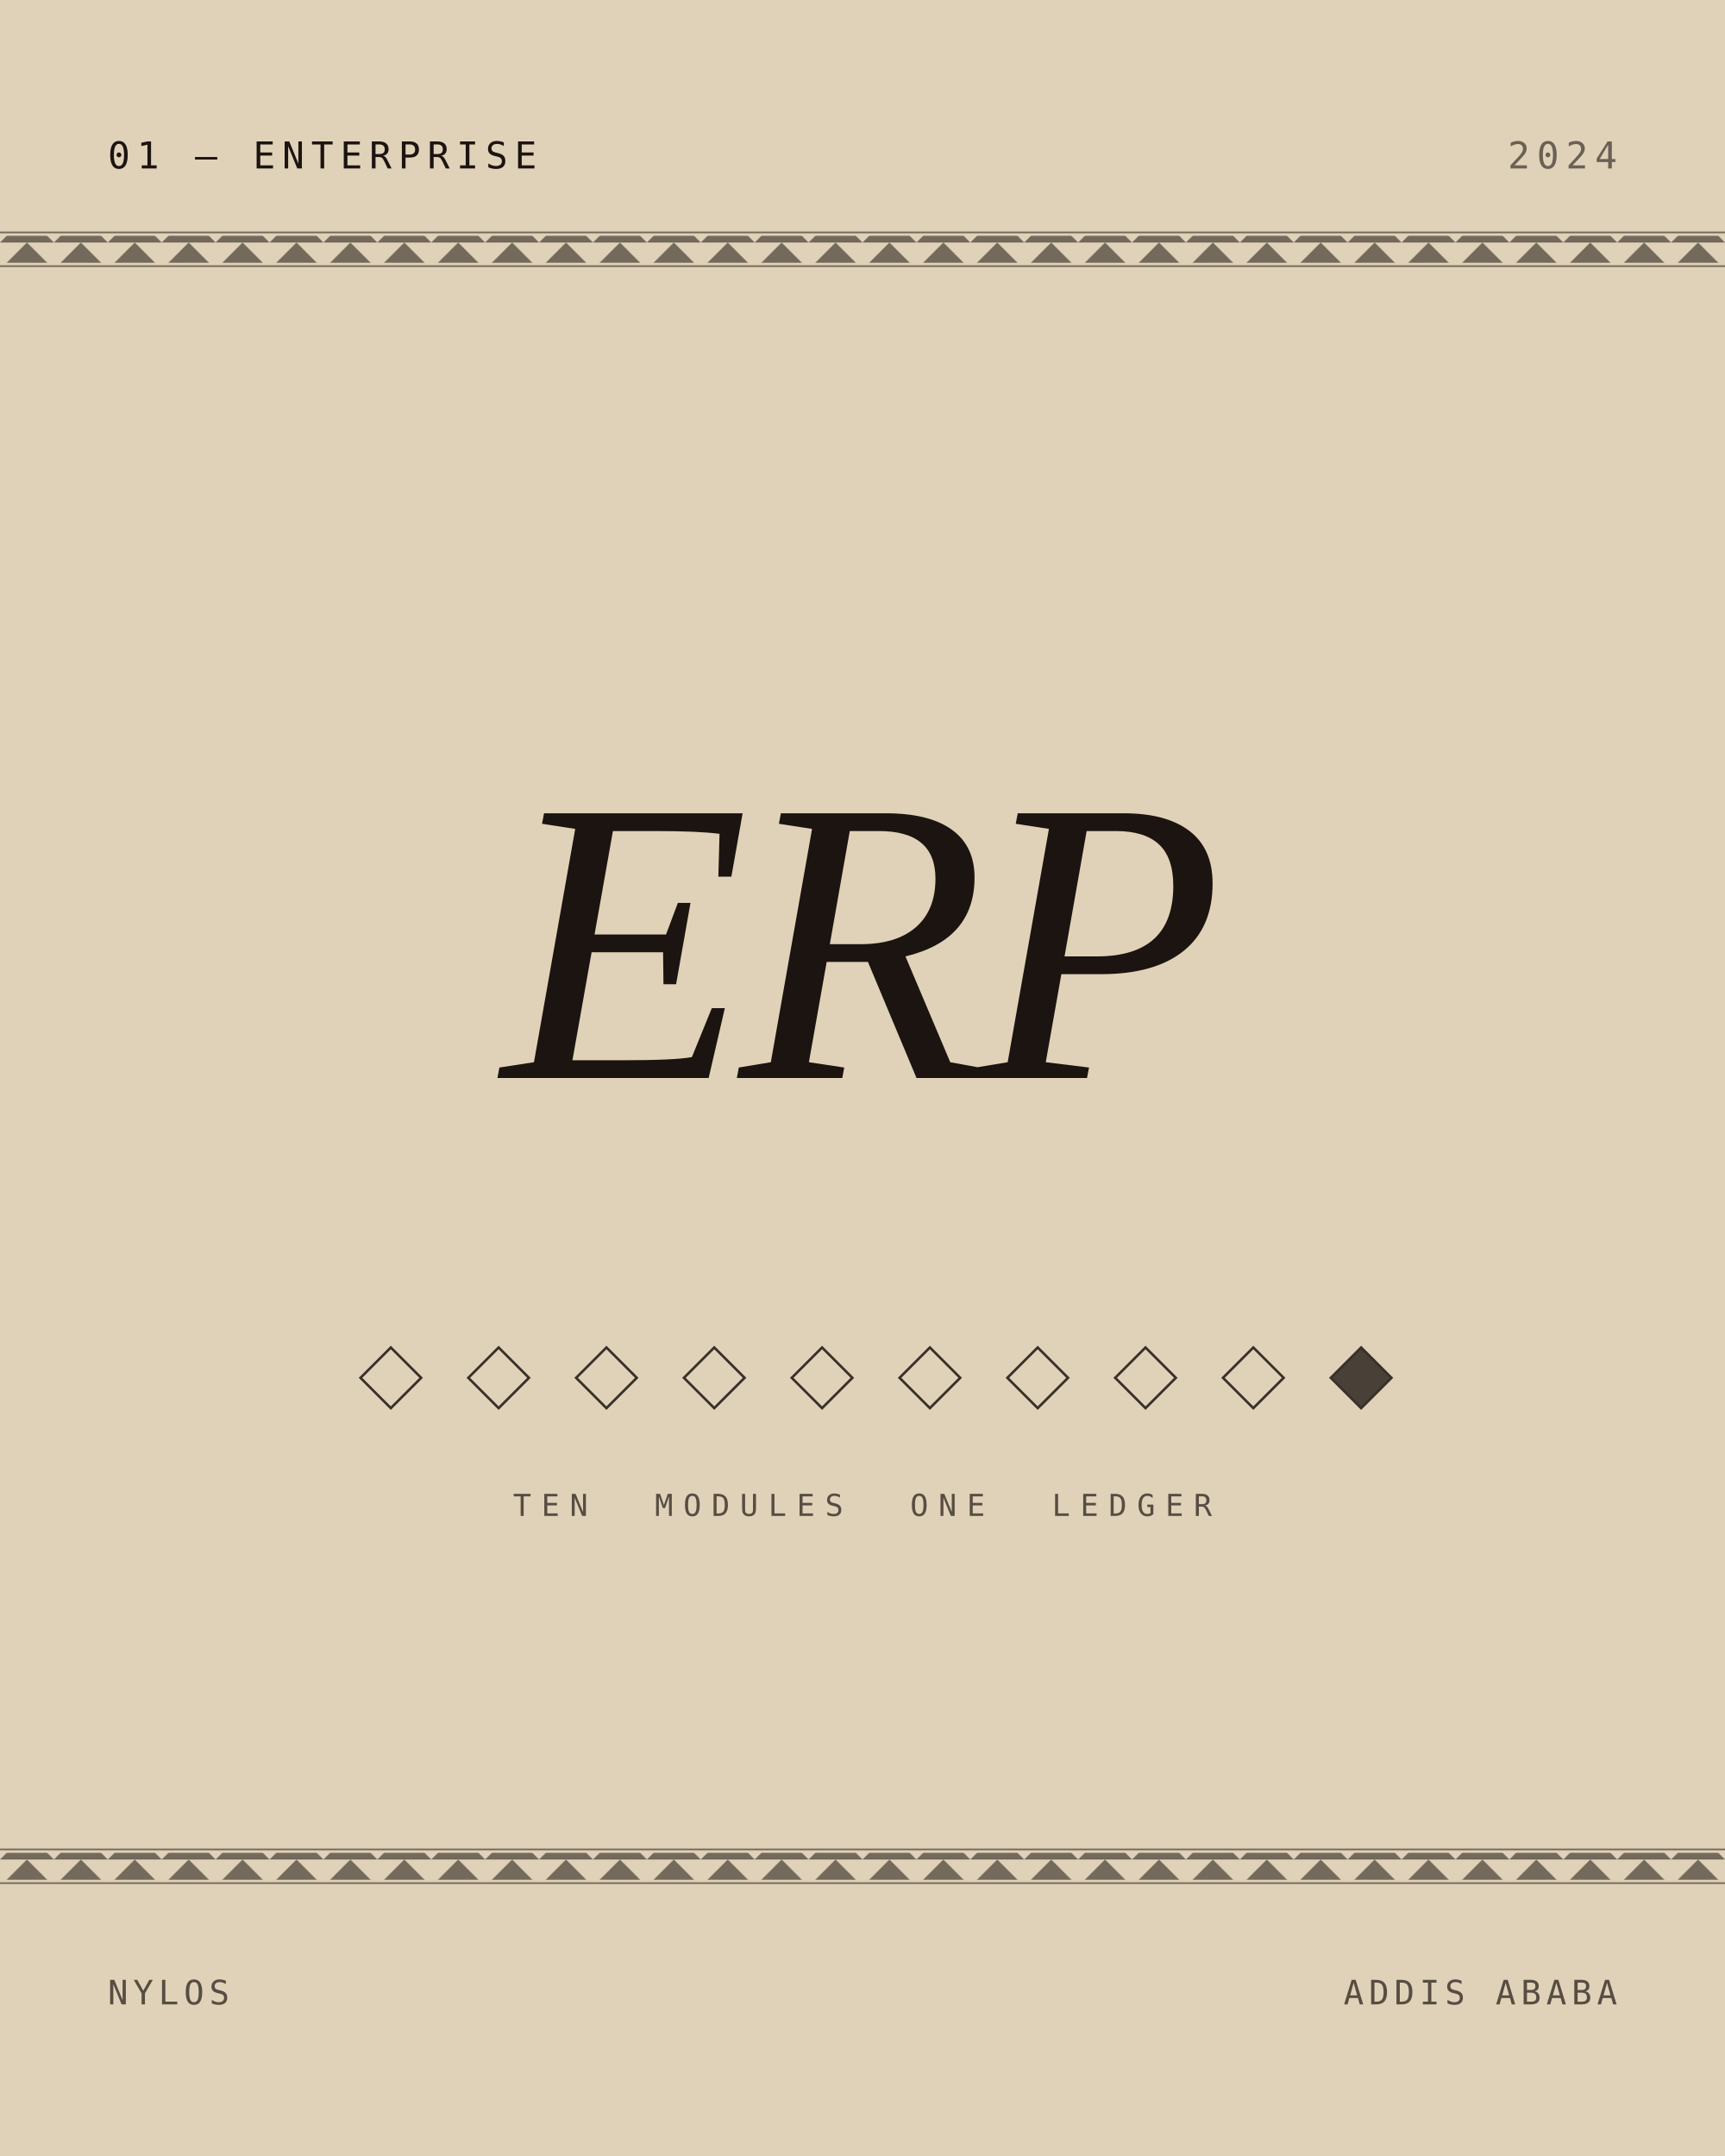
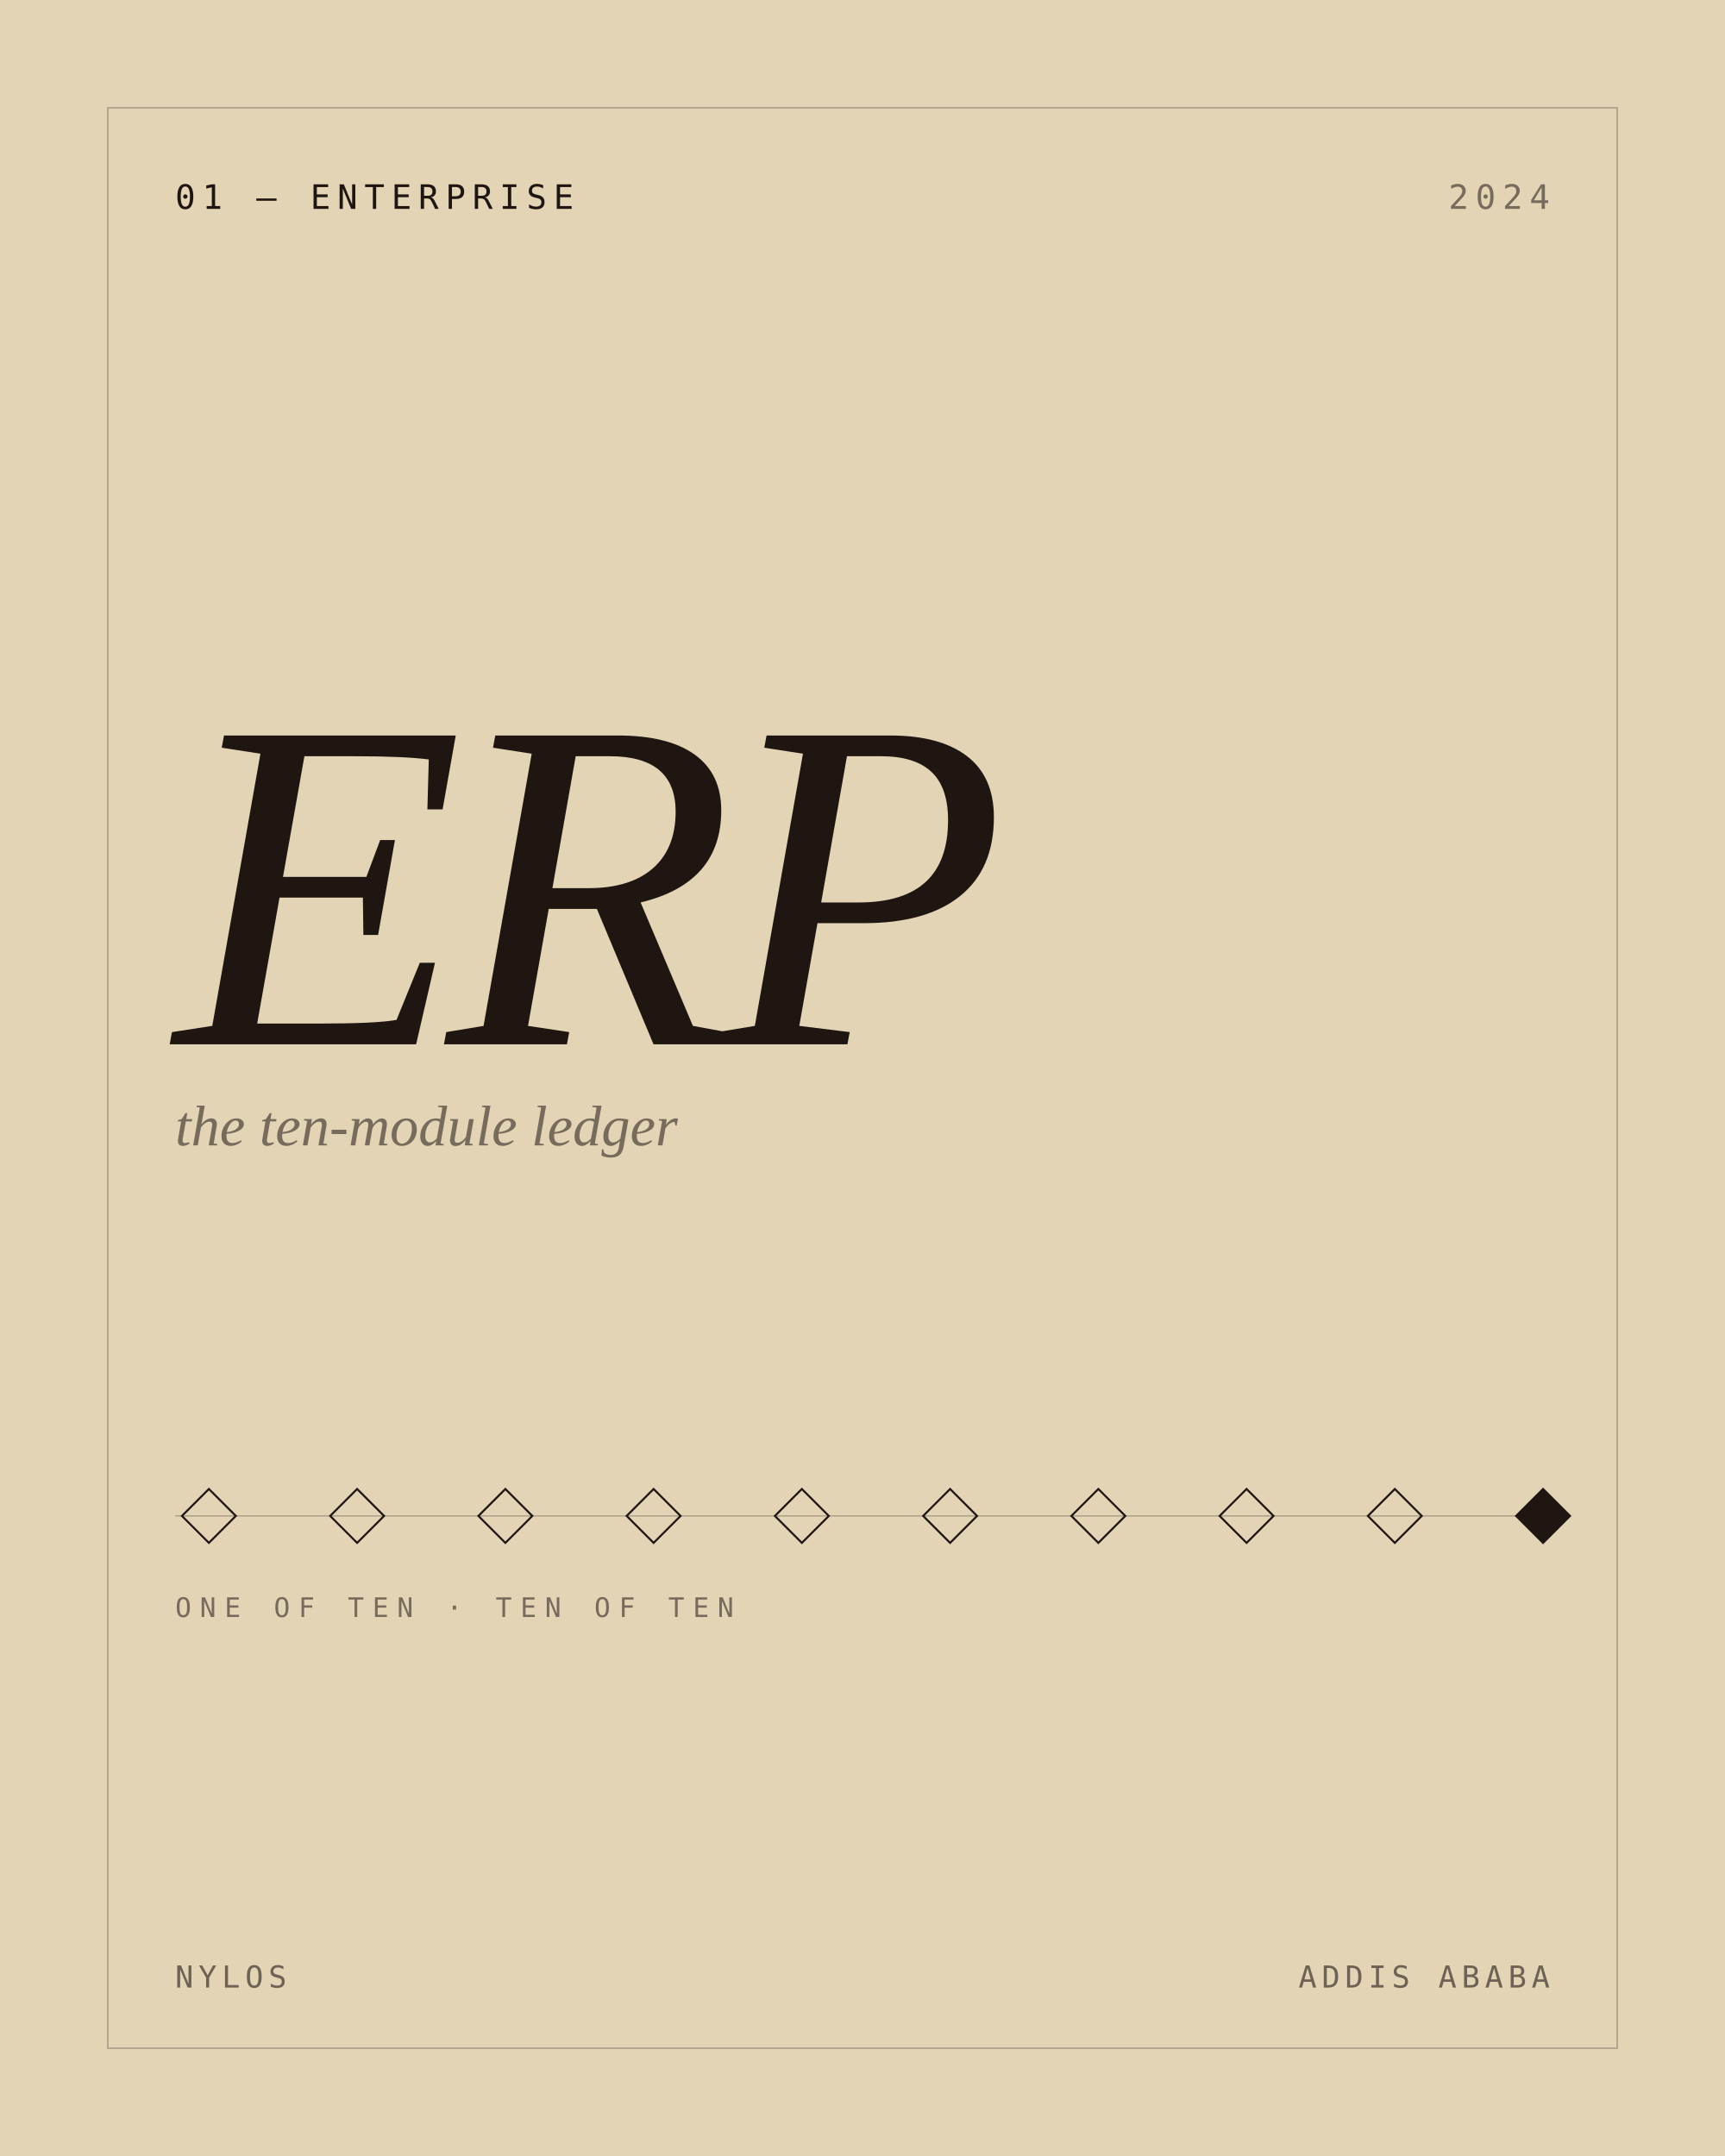
<svg xmlns="http://www.w3.org/2000/svg" viewBox="0 0 1024 1280" preserveAspectRatio="xMidYMid slice" role="img" aria-label="NYLOS ERP cover">
-   <defs>
-     <pattern id="erp-tibeb" x="0" y="0" width="32" height="16" patternUnits="userSpaceOnUse">
-       <polygon points="0,16 16,0 32,16" fill="#1c1410" opacity="0.55" />
-     </pattern>
-   </defs>
-   <rect width="1024" height="1280" fill="#e0d2b8" />
-   <line x1="0" y1="138" x2="1024" y2="138" stroke="#1c1410" stroke-width="1" opacity="0.55" />
-   <rect x="0" y="140" width="1024" height="16" fill="url(#erp-tibeb)" />
-   <line x1="0" y1="158" x2="1024" y2="158" stroke="#1c1410" stroke-width="1" opacity="0.55" />
-   <g fill="#1c1410" font-family="ui-monospace, SFMono-Regular, Menlo, Consolas, monospace">
-     <text x="64" y="100" font-size="22" letter-spacing="4">01 — ENTERPRISE</text>
-     <text x="960" y="100" text-anchor="end" font-size="22" letter-spacing="4" opacity="0.6">2024</text>
+   <rect width="1024" height="1280" fill="#e3d4b6" />
+   <rect x="64" y="64" width="896" height="1152" fill="none" stroke="#1f1612" stroke-width="1" opacity="0.25" />
+   <g fill="#1f1612" font-family="ui-monospace, SFMono-Regular, Menlo, Consolas, monospace">
+     <text x="104" y="124" font-size="20" letter-spacing="4">01 — ENTERPRISE</text>
+     <text x="920" y="124" text-anchor="end" font-size="20" letter-spacing="4" opacity="0.55">2024</text>
  </g>
-   <text x="512" y="640" text-anchor="middle" fill="#1c1410" font-family="Georgia, Cambria, 'Times New Roman', serif" font-style="italic" font-size="240" letter-spacing="-6">ERP</text>
-   <g stroke="#1c1410" stroke-width="1.5" fill="none" opacity="0.85">
-     <g transform="translate(232 800)">
-       <polygon points="0,0 18,18 0,36 -18,18" />
-       <polygon points="64,0 82,18 64,36 46,18" />
-       <polygon points="128,0 146,18 128,36 110,18" />
-       <polygon points="192,0 210,18 192,36 174,18" />
-       <polygon points="256,0 274,18 256,36 238,18" />
-       <polygon points="320,0 338,18 320,36 302,18" />
-       <polygon points="384,0 402,18 384,36 366,18" />
-       <polygon points="448,0 466,18 448,36 430,18" />
-       <polygon points="512,0 530,18 512,36 494,18" />
-       <polygon points="576,0 594,18 576,36 558,18" fill="#1c1410" fill-opacity="0.9" />
+   <g fill="#1f1612" font-family="Georgia, Cambria, 'Times New Roman', serif">
+     <text x="104" y="620" font-style="italic" font-size="280" letter-spacing="-10">ERP</text>
+     <text x="104" y="680" font-style="italic" font-size="34" letter-spacing="0" opacity="0.55">the ten-module ledger</text>
+   </g>
+   <g transform="translate(104 880)">
+     <line x1="0" y1="20" x2="816" y2="20" stroke="#1f1612" stroke-width="0.6" opacity="0.35" />
+     <g stroke="#1f1612" stroke-width="1.2" fill="none">
+       <polygon points="20,4 36,20 20,36 4,20" />
+       <polygon points="108,4 124,20 108,36 92,20" />
+       <polygon points="196,4 212,20 196,36 180,20" />
+       <polygon points="284,4 300,20 284,36 268,20" />
+       <polygon points="372,4 388,20 372,36 356,20" />
+       <polygon points="460,4 476,20 460,36 444,20" />
+       <polygon points="548,4 564,20 548,36 532,20" />
+       <polygon points="636,4 652,20 636,36 620,20" />
+       <polygon points="724,4 740,20 724,36 708,20" />
+       <polygon points="812,4 828,20 812,36 796,20" fill="#1f1612" />
    </g>
+     <text x="0" y="80" fill="#1f1612" font-family="ui-monospace, SFMono-Regular, Menlo, Consolas, monospace" font-size="16" letter-spacing="5" opacity="0.55">ONE OF TEN · TEN OF TEN</text>
  </g>
-   <text x="512" y="900" text-anchor="middle" fill="#1c1410" font-family="ui-monospace, SFMono-Regular, Menlo, Consolas, monospace" font-size="18" letter-spacing="6" opacity="0.7">TEN  MODULES  ONE  LEDGER</text>
-   <line x1="0" y1="1098" x2="1024" y2="1098" stroke="#1c1410" stroke-width="1" opacity="0.55" />
-   <rect x="0" y="1100" width="1024" height="16" fill="url(#erp-tibeb)" />
-   <line x1="0" y1="1118" x2="1024" y2="1118" stroke="#1c1410" stroke-width="1" opacity="0.55" />
-   <g fill="#1c1410" font-family="ui-monospace, SFMono-Regular, Menlo, Consolas, monospace">
-     <text x="64" y="1190" font-size="20" letter-spacing="3" opacity="0.7">NYLOS</text>
-     <text x="960" y="1190" text-anchor="end" font-size="20" letter-spacing="3" opacity="0.7">ADDIS ABABA</text>
+   <g fill="#1f1612" font-family="ui-monospace, SFMono-Regular, Menlo, Consolas, monospace">
+     <text x="104" y="1180" font-size="18" letter-spacing="3" opacity="0.6">NYLOS</text>
+     <text x="920" y="1180" text-anchor="end" font-size="18" letter-spacing="3" opacity="0.6">ADDIS ABABA</text>
  </g>
</svg>
